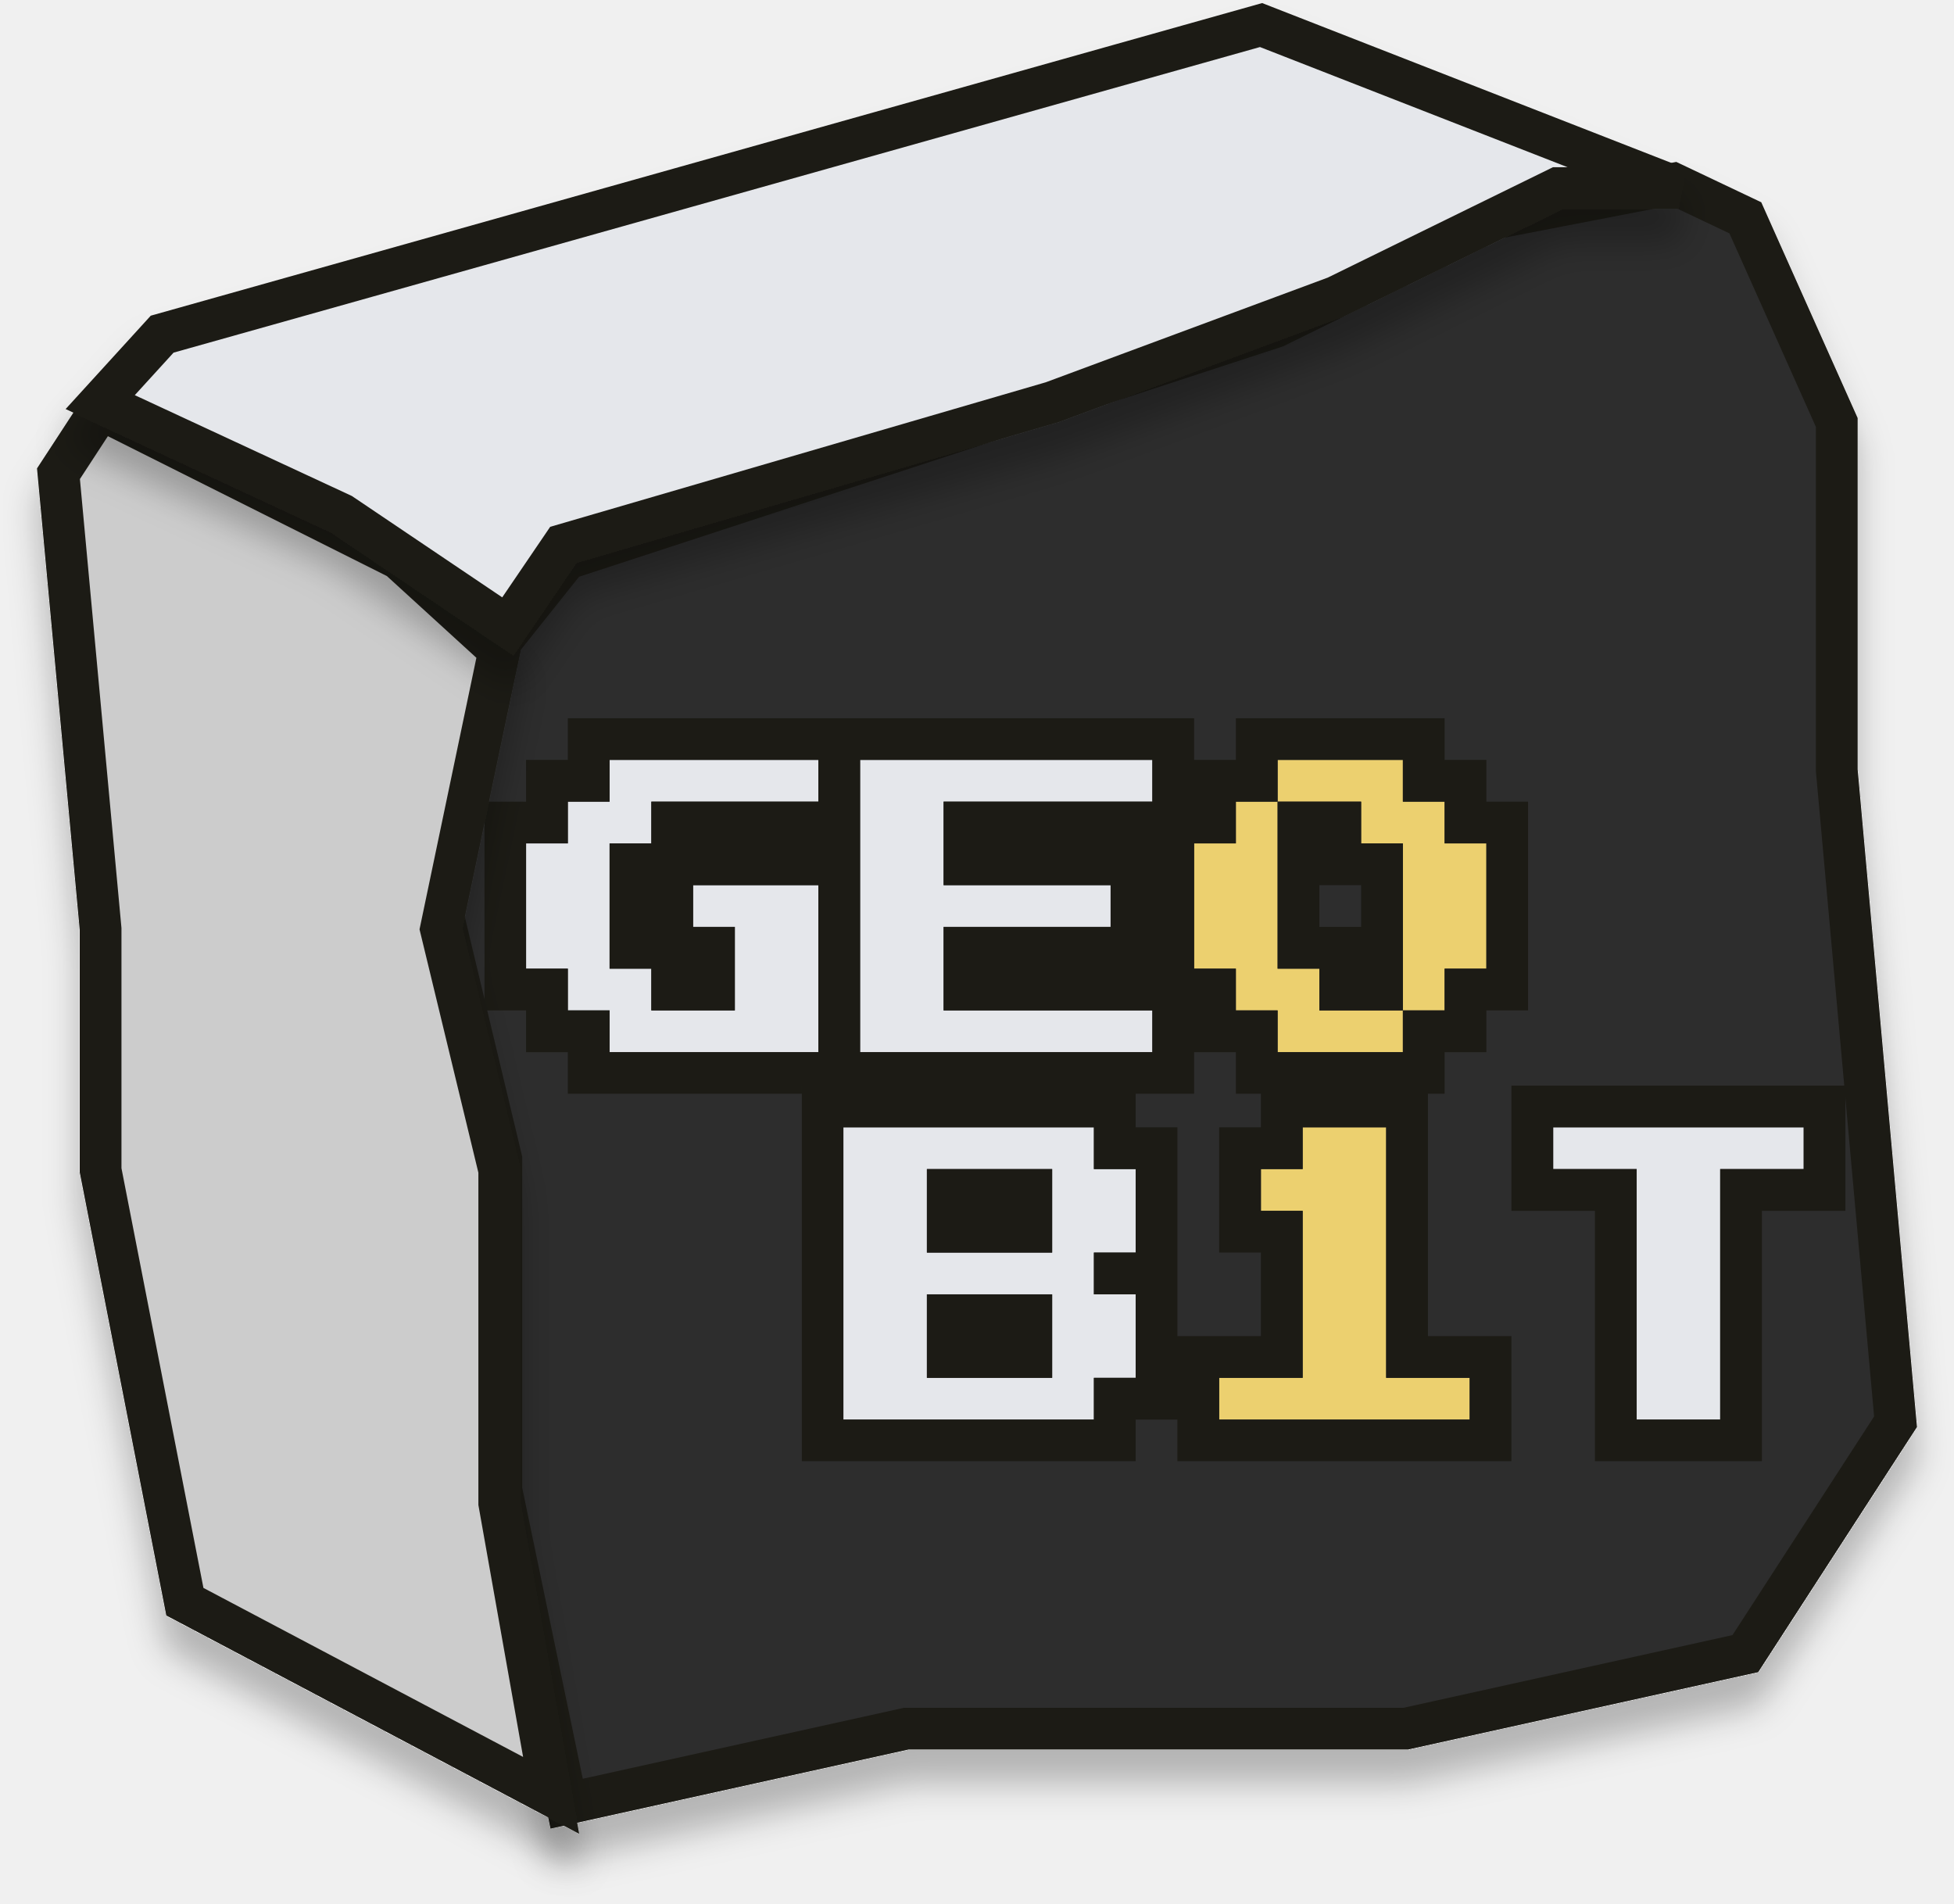
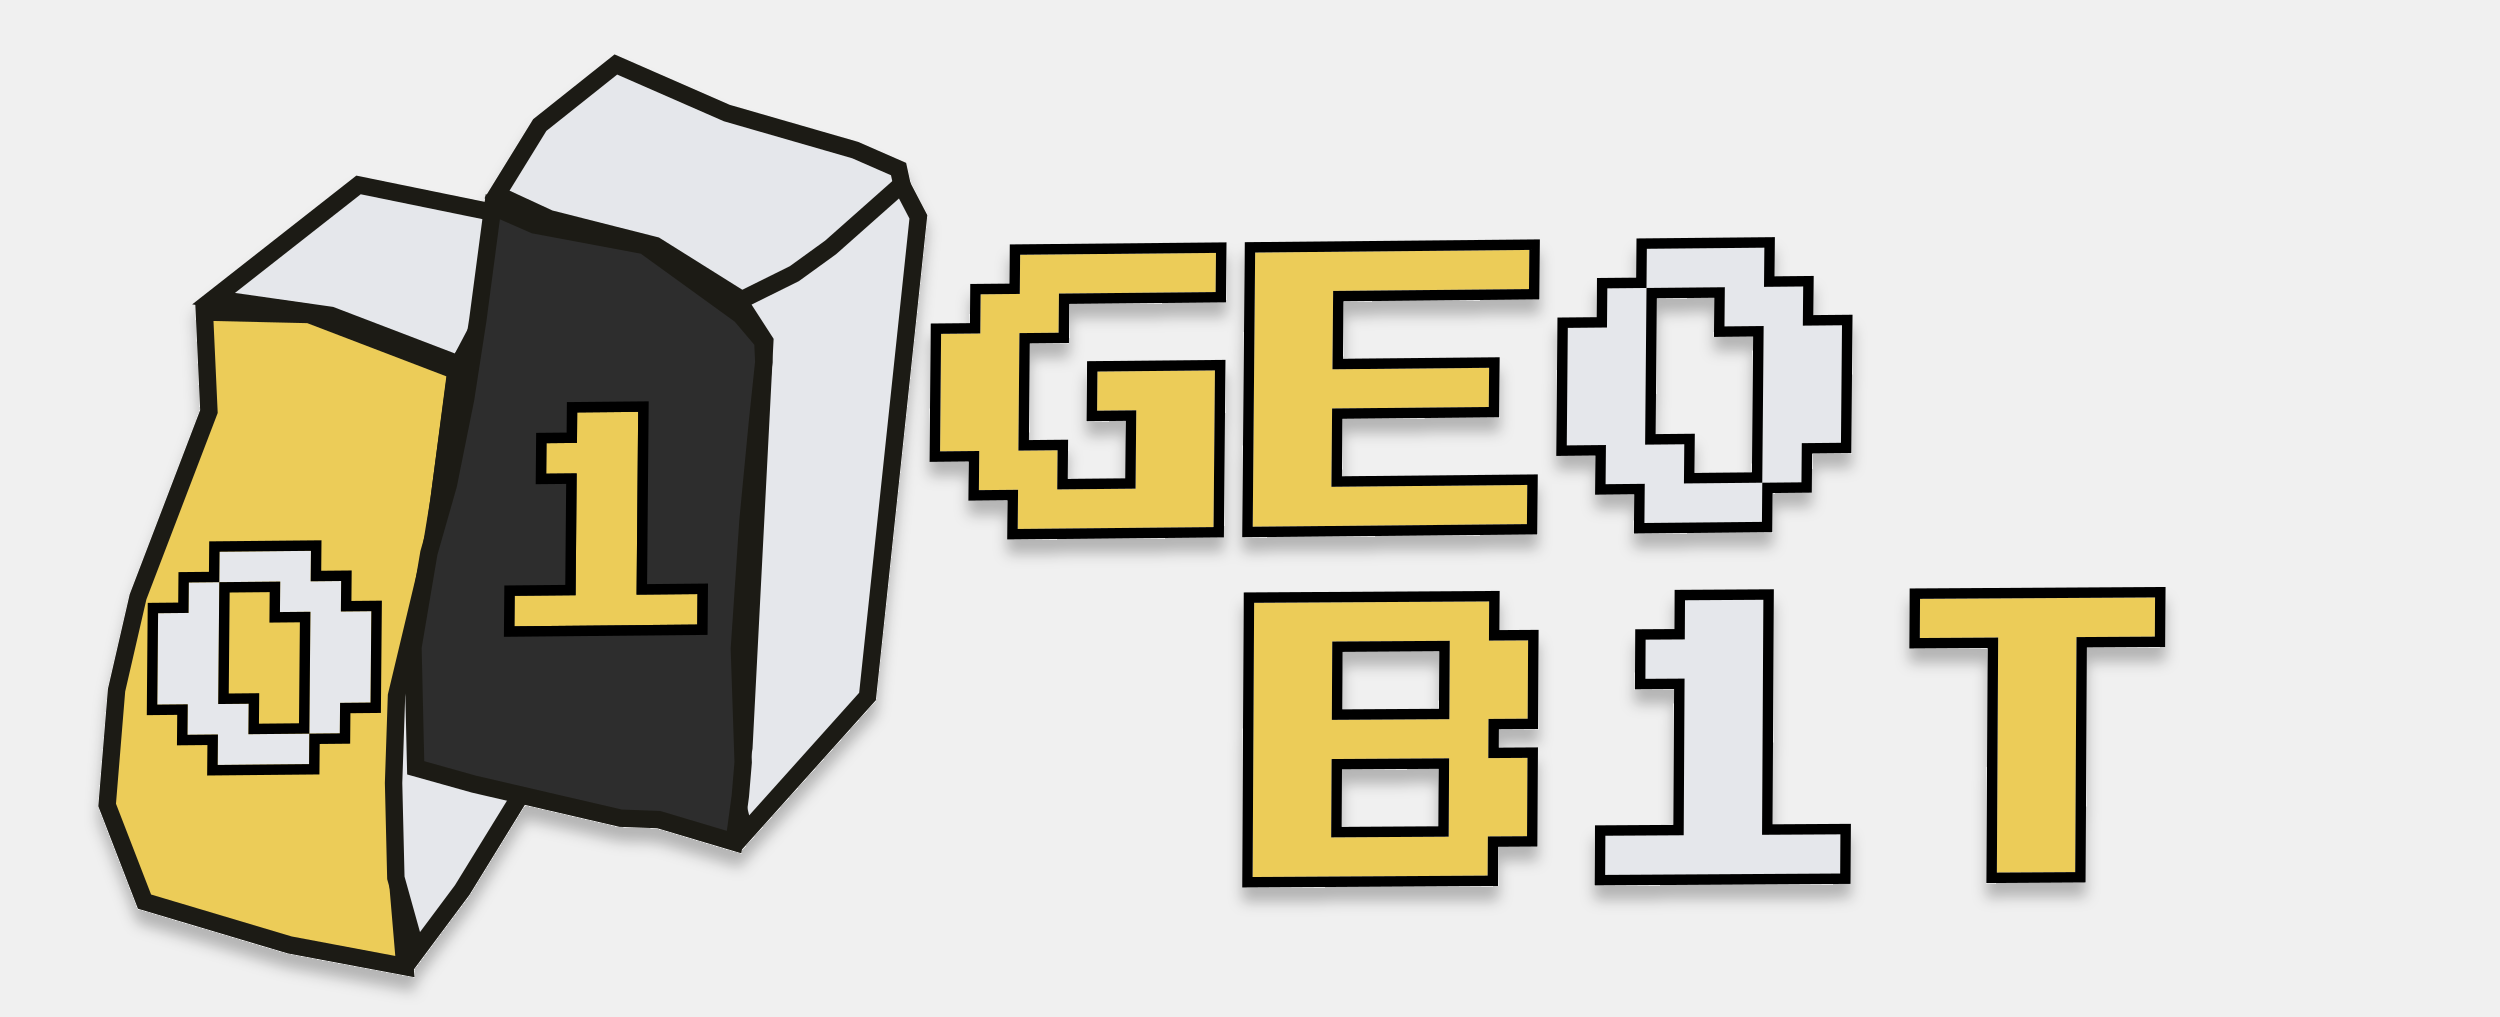
- <svg xmlns="http://www.w3.org/2000/svg" width="234" height="228" viewBox="0 0 234 228" fill="none">
-   <g filter="url(#filter0_d_2681_41)">
-     <path d="M60.038 178.425L67.858 216L108.524 207.015H135.503H168.348L209.013 198.029L227 170.257L219.962 92.248V50.59L209.013 26.084L200.411 22L179.297 26.084L152.708 39.154L67.858 66.926L60.038 76.728L53 109.402L60.038 138.808V178.425Z" fill="#2D2D2D" />
-     <path d="M60.038 178.425L67.858 216L108.524 207.015H135.503H168.348L209.013 198.029L227 170.257L219.962 92.248V50.59L209.013 26.084L200.411 22L179.297 26.084L152.708 39.154L67.858 66.926L60.038 76.728L53 109.402L60.038 138.808V178.425Z" stroke="#1C1B15" stroke-width="5" />
-   </g>
-   <mask id="path-2-outside-1_2681_41" maskUnits="userSpaceOnUse" x="58" y="86" width="125" height="45" fill="black">
-     <rect fill="white" x="58" y="86" width="125" height="45" />
-     <path d="M73 126V121H68V116H63V101H68V96H73V91H98V96H78V101H73V116H78V121H88V111H83V106H98V126H73ZM103 126V91H138V96H113V106H133V111H113V121H138V126H103Z" />
-     <path d="M153 126V121H148V116H143V101H148V96H153V91H168V96H173V101H178V116H173V121H168V126H153ZM158 121H168V101H163V96H153V116H158V121Z" />
-   </mask>
-   <path d="M73 126V121H68V116H63V101H68V96H73V91H98V96H78V101H73V116H78V121H88V111H83V106H98V126H73ZM103 126V91H138V96H113V106H133V111H113V121H138V126H103Z" fill="#E5E7EB" />
-   <path d="M153 126V121H148V116H143V101H148V96H153V91H168V96H173V101H178V116H173V121H168V126H153ZM158 121H168V101H163V96H153V116H158V121Z" fill="#ECD06F" />
-   <path d="M73 126H68V131H73V126ZM73 121H78V116H73V121ZM68 121H63V126H68V121ZM68 116H73V111H68V116ZM63 116H58V121H63V116ZM63 101V96H58V101H63ZM68 101V106H73V101H68ZM68 96V91H63V96H68ZM73 96V101H78V96H73ZM73 91V86H68V91H73ZM98 91H103V86H98V91ZM98 96V101H103V96H98ZM78 96V91H73V96H78ZM78 101V106H83V101H78ZM73 101V96H68V101H73ZM73 116H68V121H73V116ZM78 116H83V111H78V116ZM78 121H73V126H78V121ZM88 121V126H93V121H88ZM88 111H93V106H88V111ZM83 111H78V116H83V111ZM83 106V101H78V106H83ZM98 106H103V101H98V106ZM98 126V131H103V126H98ZM78 126V121H68V126H78ZM73 116H68V126H73V116ZM73 121V116H63V121H73ZM68 111H63V121H68V111ZM68 116V101H58V116H68ZM63 106H68V96H63V106ZM73 101V96H63V101H73ZM68 101H73V91H68V101ZM78 96V91H68V96H78ZM73 96H98V86H73V96ZM93 91V96H103V91H93ZM98 91H78V101H98V91ZM73 96V101H83V96H73ZM78 96H73V106H78V96ZM68 101V116H78V101H68ZM73 121H78V111H73V121ZM73 116V121H83V116H73ZM78 126H88V116H78V126ZM93 121V111H83V121H93ZM88 106H83V116H88V106ZM88 111V106H78V111H88ZM83 111H98V101H83V111ZM93 106V126H103V106H93ZM98 121H73V131H98V121ZM103 126H98V131H103V126ZM103 91V86H98V91H103ZM138 91H143V86H138V91ZM138 96V101H143V96H138ZM113 96V91H108V96H113ZM113 106H108V111H113V106ZM133 106H138V101H133V106ZM133 111V116H138V111H133ZM113 111V106H108V111H113ZM113 121H108V126H113V121ZM138 121H143V116H138V121ZM138 126V131H143V126H138ZM108 126V91H98V126H108ZM103 96H138V86H103V96ZM133 91V96H143V91H133ZM138 91H113V101H138V91ZM108 96V106H118V96H108ZM113 111H133V101H113V111ZM128 106V111H138V106H128ZM133 106H113V116H133V106ZM108 111V121H118V111H108ZM113 126H138V116H113V126ZM133 121V126H143V121H133ZM138 121H103V131H138V121ZM153 126H148V131H153V126ZM153 121H158V116H153V121ZM148 121H143V126H148V121ZM148 116H153V111H148V116ZM143 116H138V121H143V116ZM143 101V96H138V101H143ZM148 101V106H153V101H148ZM148 96V91H143V96H148ZM153 96V101H158V96H153ZM153 91V86H148V91H153ZM168 91H173V86H168V91ZM168 96H163V101H168V96ZM173 96H178V91H173V96ZM173 101H168V106H173V101ZM178 101H183V96H178V101ZM178 116V121H183V116H178ZM173 116V111H168V116H173ZM173 121V126H178V121H173ZM168 121V116H163V121H168ZM168 126V131H173V126H168ZM158 121H153V126H158V121ZM168 121V126H173V121H168ZM168 101H173V96H168V101ZM163 101H158V106H163V101ZM163 96H168V91H163V96ZM153 96V91H148V96H153ZM153 116H148V121H153V116ZM158 116H163V111H158V116ZM158 126V121H148V126H158ZM153 116H148V126H153V116ZM153 121V116H143V121H153ZM148 111H143V121H148V111ZM148 116V101H138V116H148ZM143 106H148V96H143V106ZM153 101V96H143V101H153ZM148 101H153V91H148V101ZM158 96V91H148V96H158ZM153 96H168V86H153V96ZM163 91V96H173V91H163ZM168 101H173V91H168V101ZM168 96V101H178V96H168ZM173 106H178V96H173V106ZM173 101V116H183V101H173ZM178 111H173V121H178V111ZM168 116V121H178V116H168ZM173 116H168V126H173V116ZM163 121V126H173V121H163ZM168 121H153V131H168V121ZM158 126H168V116H158V126ZM173 121V101H163V121H173ZM168 96H163V106H168V96ZM168 101V96H158V101H168ZM163 91H153V101H163V91ZM148 96V116H158V96H148ZM153 121H158V111H153V121ZM153 116V121H163V116H153Z" fill="#1C1B15" mask="url(#path-2-outside-1_2681_41)" />
-   <mask id="path-4-outside-2_2681_41" maskUnits="userSpaceOnUse" x="96" y="130" width="125" height="45" fill="black">
-     <rect fill="white" x="96" y="130" width="125" height="45" />
-     <path d="M101 170V135H131V140H136V150H131V155H136V165H131V170H101ZM111 150H126V140H111V150ZM111 165H126V155H111V165ZM196 170V140H186V135H216V140H206V170H196Z" />
-     <path d="M146 170V165H156V145H151V140H156V135H166V165H176V170H146Z" />
-   </mask>
-   <path d="M101 170V135H131V140H136V150H131V155H136V165H131V170H101ZM111 150H126V140H111V150ZM111 165H126V155H111V165ZM196 170V140H186V135H216V140H206V170H196Z" fill="#E5E7EB" />
-   <path d="M146 170V165H156V145H151V140H156V135H166V165H176V170H146Z" fill="#ECD06F" />
-   <path d="M101 170H96V175H101V170ZM101 135V130H96V135H101ZM131 135H136V130H131V135ZM131 140H126V145H131V140ZM136 140H141V135H136V140ZM136 150V155H141V150H136ZM131 150V145H126V150H131ZM131 155H126V160H131V155ZM136 155H141V150H136V155ZM136 165V170H141V165H136ZM131 165V160H126V165H131ZM131 170V175H136V170H131ZM111 150H106V155H111V150ZM126 150V155H131V150H126ZM126 140H131V135H126V140ZM111 140V135H106V140H111ZM111 165H106V170H111V165ZM126 165V170H131V165H126ZM126 155H131V150H126V155ZM111 155V150H106V155H111ZM106 170V135H96V170H106ZM101 140H131V130H101V140ZM126 135V140H136V135H126ZM131 145H136V135H131V145ZM131 140V150H141V140H131ZM136 145H131V155H136V145ZM126 150V155H136V150H126ZM131 160H136V150H131V160ZM131 155V165H141V155H131ZM136 160H131V170H136V160ZM126 165V170H136V165H126ZM131 165H101V175H131V165ZM111 155H126V145H111V155ZM131 150V140H121V150H131ZM126 135H111V145H126V135ZM106 140V150H116V140H106ZM111 170H126V160H111V170ZM131 165V155H121V165H131ZM126 150H111V160H126V150ZM106 155V165H116V155H106ZM146 170H141V175H146V170ZM146 165V160H141V165H146ZM156 165V170H161V165H156ZM156 145H161V140H156V145ZM151 145H146V150H151V145ZM151 140V135H146V140H151ZM156 140V145H161V140H156ZM156 135V130H151V135H156ZM166 135H171V130H166V135ZM166 165H161V170H166V165ZM176 165H181V160H176V165ZM176 170V175H181V170H176ZM151 170V165H141V170H151ZM146 170H156V160H146V170ZM161 165V145H151V165H161ZM156 140H151V150H156V140ZM156 145V140H146V145H156ZM151 145H156V135H151V145ZM161 140V135H151V140H161ZM156 140H166V130H156V140ZM161 135V165H171V135H161ZM166 170H176V160H166V170ZM171 165V170H181V165H171ZM176 165H146V175H176V165ZM196 170H191V175H196V170ZM196 140H201V135H196V140ZM186 140H181V145H186V140ZM186 135V130H181V135H186ZM216 135H221V130H216V135ZM216 140V145H221V140H216ZM206 140V135H201V140H206ZM206 170V175H211V170H206ZM201 170V140H191V170H201ZM196 135H186V145H196V135ZM191 140V135H181V140H191ZM186 140H216V130H186V140ZM211 135V140H221V135H211ZM216 135H206V145H216V135ZM201 140V170H211V140H201ZM206 165H196V175H206V165Z" fill="#1C1B15" mask="url(#path-4-outside-2_2681_41)" />
-   <g filter="url(#filter1_d_2681_41)">
-     <path d="M66 215L22.138 191.809L12.046 140.137V111.25L7 56.73L12.046 49L47.757 66.902L59.789 77.887L52.803 111.25L59.789 140.137V180.01L66 215Z" fill="#CCCCCC" />
-     <path d="M66 215L22.138 191.809L12.046 140.137V111.25L7 56.73L12.046 49L47.757 66.902L59.789 77.887L52.803 111.25L59.789 140.137V180.01L66 215Z" stroke="#1C1B15" stroke-width="5" />
-   </g>
-   <g filter="url(#filter2_d_2681_41)">
-     <path d="M19.419 40.017L12 48.153L40.897 61.576L60.812 75L67.45 65.237L126.025 48.153L159.998 35.542L186.552 22.525H201L151.017 3L19.419 40.017Z" fill="#E5E7EB" />
-     <path d="M19.419 40.017L12 48.153L40.897 61.576L60.812 75L67.45 65.237L126.025 48.153L159.998 35.542L186.552 22.525H201L151.017 3L19.419 40.017Z" stroke="#1C1B15" stroke-width="5" />
+ <svg xmlns="http://www.w3.org/2000/svg" width="718" height="292" viewBox="0 0 718 292" fill="none">
+   <g filter="url(#filter0_d_2702_104)">
+     <path d="M157.562 64.278L164.172 66.807L152.698 76.995L141.701 88.985L131.656 104.579L95.049 90.577L61.331 85.778L102.967 53.114L157.562 64.278Z" fill="#E5E7EB" stroke="#1C1B15" stroke-width="5" />
+     <path d="M126.1 143.485L130.936 106.462L110.598 98.683L88.736 90.321L58.693 89.627L60.003 118.202L52.437 137.984L39.646 171.423L33.477 198.218L30.771 231.196L41.505 258.949L83.19 271.387L116.291 277.612L114.05 251.173C113.875 239.948 113.64 216.895 114.098 214.479C114.556 212.062 118.791 187.48 120.852 175.49L126.1 143.485Z" fill="#ECCC58" stroke="#1C1B15" stroke-width="5" />
+     <path d="M166.155 104.278L165.451 71.075L154.041 78.049L139.633 89.814L131.113 105.991L124.496 155.29L113.875 199.817L113.035 224.871L113.687 252.115L119.585 273.267L132.744 255.625L149.686 228.092C149.433 223.676 149.869 212.073 153.641 200.991C158.357 187.138 156.367 175.579 156.792 171.422C157.216 167.265 159.454 149.225 159.01 145.816C158.654 143.088 163.625 116.988 166.155 104.278Z" fill="#E5E7EB" stroke="#1C1B15" stroke-width="5" />
+     <mask id="path-4-outside-1_2702_104" maskUnits="userSpaceOnUse" x="356.734" y="168.567" width="265.466" height="86.58" fill="black">
+       <rect fill="white" x="356.734" y="168.567" width="265.466" height="86.58" />
+       <path d="M359.752 251.88L360.188 173.131L427.686 172.728L427.624 183.978L438.874 183.911L438.749 206.41L427.5 206.477L427.437 217.727L438.687 217.66L438.563 240.16L427.313 240.227L427.251 251.477L359.752 251.88ZM382.5 206.746L416.25 206.545L416.374 184.045L382.625 184.246L382.5 206.746ZM382.314 240.496L416.063 240.294L416.187 217.794L382.438 217.996L382.314 240.496ZM573.498 250.604L573.871 183.105L551.372 183.239L551.434 171.989L618.933 171.587L618.871 182.836L596.371 182.971L595.998 250.47L573.498 250.604Z" />
+       <path d="M461 251.275L461.062 240.026L483.562 239.891L483.811 194.892L472.561 194.959L472.623 183.709L483.873 183.642L483.935 172.392L506.435 172.258L506.061 239.757L528.561 239.623L528.499 250.873L461 251.275Z" />
+     </mask>
+     <path d="M359.752 251.88L360.188 173.131L427.686 172.728L427.624 183.978L438.874 183.911L438.749 206.41L427.5 206.477L427.437 217.727L438.687 217.66L438.563 240.16L427.313 240.227L427.251 251.477L359.752 251.88ZM382.5 206.746L416.25 206.545L416.374 184.045L382.625 184.246L382.5 206.746ZM382.314 240.496L416.063 240.294L416.187 217.794L382.438 217.996L382.314 240.496ZM573.498 250.604L573.871 183.105L551.372 183.239L551.434 171.989L618.933 171.587L618.871 182.836L596.371 182.971L595.998 250.47L573.498 250.604Z" fill="#ECCC58" />
+     <path d="M461 251.275L461.062 240.026L483.562 239.891L483.811 194.892L472.561 194.959L472.623 183.709L483.873 183.642L483.935 172.392L506.435 172.258L506.061 239.757L528.561 239.623L528.499 250.873L461 251.275Z" fill="#E5E7EB" />
+     <path d="M359.752 251.88L356.752 251.898L356.735 254.898L359.735 254.88L359.752 251.88ZM360.188 173.131L360.204 170.131L357.204 170.149L357.188 173.149L360.188 173.131ZM427.686 172.728L430.686 172.71L430.703 169.71L427.703 169.728L427.686 172.728ZM427.624 183.978L424.624 183.996L424.608 186.996L427.607 186.978L427.624 183.978ZM438.874 183.911L441.874 183.893L441.89 180.893L438.89 180.911L438.874 183.911ZM438.749 206.41L438.733 209.41L441.733 209.392L441.749 206.392L438.749 206.41ZM427.5 206.477L427.516 203.478L424.516 203.495L424.5 206.495L427.5 206.477ZM427.437 217.727L424.437 217.745L424.421 220.745L427.421 220.727L427.437 217.727ZM438.687 217.66L441.687 217.642L441.704 214.642L438.704 214.66L438.687 217.66ZM438.563 240.16L438.546 243.16L441.546 243.142L441.563 240.142L438.563 240.16ZM427.313 240.227L427.329 237.227L424.329 237.245L424.313 240.245L427.313 240.227ZM427.251 251.477L427.234 254.477L430.234 254.459L430.251 251.459L427.251 251.477ZM382.5 206.746L379.5 206.764L379.484 209.764L382.484 209.746L382.5 206.746ZM416.25 206.545L416.233 209.545L419.233 209.527L419.25 206.527L416.25 206.545ZM416.374 184.045L419.374 184.027L419.391 181.027L416.391 181.045L416.374 184.045ZM382.625 184.246L382.641 181.246L379.642 181.264L379.625 184.264L382.625 184.246ZM382.314 240.496L379.314 240.513L379.297 243.513L382.297 243.495L382.314 240.496ZM416.063 240.294L416.046 243.294L419.046 243.276L419.063 240.276L416.063 240.294ZM416.187 217.794L419.187 217.777L419.204 214.777L416.204 214.795L416.187 217.794ZM382.438 217.996L382.455 214.996L379.455 215.014L379.438 218.014L382.438 217.996ZM362.752 251.862L363.187 173.113L357.188 173.149L356.752 251.898L362.752 251.862ZM360.171 176.131L427.67 175.728L427.703 169.728L360.204 170.131L360.171 176.131ZM424.686 172.746L424.624 183.996L430.624 183.96L430.686 172.71L424.686 172.746ZM427.607 186.978L438.857 186.911L438.89 180.911L427.641 180.978L427.607 186.978ZM435.874 183.929L435.749 206.428L441.749 206.392L441.874 183.893L435.874 183.929ZM438.766 203.41L427.516 203.478L427.483 209.477L438.733 209.41L438.766 203.41ZM424.5 206.495L424.437 217.745L430.437 217.709L430.499 206.46L424.5 206.495ZM427.421 220.727L438.67 220.66L438.704 214.66L427.454 214.727L427.421 220.727ZM435.687 217.678L435.563 240.178L441.563 240.142L441.687 217.642L435.687 217.678ZM438.579 237.16L427.329 237.227L427.296 243.227L438.546 243.16L438.579 237.16ZM424.313 240.245L424.251 251.495L430.251 251.459L430.313 240.209L424.313 240.245ZM427.267 248.477L359.768 248.88L359.735 254.88L427.234 254.477L427.267 248.477ZM382.484 209.746L416.233 209.545L416.266 203.545L382.517 203.746L382.484 209.746ZM419.25 206.527L419.374 184.027L413.374 184.063L413.25 206.563L419.25 206.527ZM416.391 181.045L382.641 181.246L382.608 187.246L416.358 187.045L416.391 181.045ZM379.625 184.264L379.5 206.764L385.5 206.728L385.625 184.228L379.625 184.264ZM382.297 243.495L416.046 243.294L416.08 237.294L382.33 237.496L382.297 243.495ZM419.063 240.276L419.187 217.777L413.188 217.812L413.063 240.312L419.063 240.276ZM416.204 214.795L382.455 214.996L382.422 220.996L416.171 220.794L416.204 214.795ZM379.438 218.014L379.314 240.513L385.314 240.478L385.438 217.978L379.438 218.014ZM461 251.275L458 251.293L457.983 254.293L460.983 254.275L461 251.275ZM461.062 240.026L461.079 237.026L458.079 237.044L458.062 240.043L461.062 240.026ZM483.562 239.891L483.545 242.891L486.545 242.873L486.562 239.873L483.562 239.891ZM483.811 194.892L486.811 194.874L486.827 191.874L483.827 191.892L483.811 194.892ZM472.561 194.959L469.561 194.977L469.544 197.977L472.544 197.959L472.561 194.959ZM472.623 183.709L472.64 180.709L469.64 180.727L469.623 183.727L472.623 183.709ZM483.873 183.642L483.856 186.642L486.856 186.624L486.873 183.624L483.873 183.642ZM483.935 172.392L483.952 169.392L480.952 169.41L480.935 172.41L483.935 172.392ZM506.435 172.258L509.435 172.24L509.451 169.24L506.451 169.258L506.435 172.258ZM506.061 239.757L503.061 239.775L503.045 242.775L506.045 242.757L506.061 239.757ZM528.561 239.623L531.561 239.605L531.578 236.605L528.578 236.623L528.561 239.623ZM528.499 250.873L528.482 253.872L531.482 253.855L531.499 250.855L528.499 250.873ZM464 251.257L464.062 240.008L458.062 240.043L458 251.293L464 251.257ZM461.046 243.026L483.545 242.891L483.578 236.891L461.079 237.026L461.046 243.026ZM486.562 239.873L486.811 194.874L480.811 194.91L480.562 239.909L486.562 239.873ZM483.827 191.892L472.578 191.959L472.544 197.959L483.794 197.892L483.827 191.892ZM475.561 194.941L475.623 183.691L469.623 183.727L469.561 194.977L475.561 194.941ZM472.607 186.709L483.856 186.642L483.89 180.642L472.64 180.709L472.607 186.709ZM486.873 183.624L486.935 172.374L480.935 172.41L480.873 183.66L486.873 183.624ZM483.919 175.392L506.418 175.258L506.451 169.258L483.952 169.392L483.919 175.392ZM503.435 172.276L503.061 239.775L509.061 239.739L509.435 172.24L503.435 172.276ZM506.045 242.757L528.544 242.623L528.578 236.623L506.078 236.757L506.045 242.757ZM525.561 239.641L525.499 250.89L531.499 250.855L531.561 239.605L525.561 239.641ZM528.515 247.873L461.017 248.275L460.983 254.275L528.482 253.872L528.515 247.873ZM573.498 250.604L570.498 250.622L570.481 253.622L573.481 253.604L573.498 250.604ZM573.871 183.105L576.871 183.087L576.888 180.087L573.888 180.105L573.871 183.105ZM551.372 183.239L548.372 183.257L548.355 186.257L551.355 186.239L551.372 183.239ZM551.434 171.989L551.451 168.99L548.451 169.007L548.434 172.007L551.434 171.989ZM618.933 171.587L621.933 171.569L621.949 168.569L618.949 168.587L618.933 171.587ZM618.871 182.836L618.854 185.836L621.854 185.819L621.871 182.819L618.871 182.836ZM596.371 182.971L596.388 179.971L593.388 179.989L593.371 182.989L596.371 182.971ZM595.998 250.47L595.981 253.47L598.981 253.452L598.997 250.452L595.998 250.47ZM576.498 250.586L576.871 183.087L570.871 183.123L570.498 250.622L576.498 250.586ZM573.888 180.105L551.388 180.239L551.355 186.239L573.855 186.105L573.888 180.105ZM554.372 183.221L554.434 171.972L548.434 172.007L548.372 183.257L554.372 183.221ZM551.417 174.989L618.916 174.587L618.949 168.587L551.451 168.99L551.417 174.989ZM615.933 171.605L615.871 182.854L621.871 182.819L621.933 171.569L615.933 171.605ZM618.887 179.836L596.388 179.971L596.354 185.971L618.854 185.836L618.887 179.836ZM593.371 182.989L592.998 250.488L598.997 250.452L599.371 182.953L593.371 182.989ZM596.014 247.47L573.515 247.604L573.481 253.604L595.981 253.47L596.014 247.47Z" fill="black" mask="url(#path-4-outside-1_2702_104)" />
+     <path d="M208.74 32.468L176.872 18.52L155.019 35.913L142.735 55.844L157.814 62.818L188.254 70.534L215.932 87.882L235.548 78.312L248.769 69.795L259.261 54.063L258.065 48.556L245.616 43.107L208.74 32.468Z" fill="#E5E7EB" stroke="#1C1B15" stroke-width="5" />
+     <path d="M263.758 62.281L258.916 53.01L238.557 71.056L228.136 78.599L212.223 86.488L219.648 97.99L213.639 214.745L211.17 228.519L213.882 239.349L249.152 200.03L263.758 62.281Z" fill="#E5E7EB" stroke="#1C1B15" stroke-width="5" />
+     <path d="M136.125 225.206L119.39 220.517L118.601 185.9L123.177 158.824L128.754 139.275L133.739 114.506L137.231 91.888L141.531 59.373L153.475 64.601L185.047 70.51L212.719 90.532L219.098 98.069L219.357 103.982L217.55 121.118L214.826 149.453L212.347 186.332L213.433 218.971L212.62 228.633L210.827 241.85L189.184 235.392L178.246 234.987L136.125 225.206Z" fill="#2D2D2D" stroke="#1C1B15" stroke-width="5" />
+     <mask id="path-9-outside-2_2702_104" maskUnits="userSpaceOnUse" x="266.758" y="67.89" width="265.74" height="87.518" fill="black">
+       <rect fill="white" x="266.758" y="67.89" width="265.74" height="87.518" />
+       <path d="M292.285 151.916L292.385 140.666L281.135 140.773L281.235 129.524L269.985 129.631L270.283 95.882L281.533 95.775L281.632 84.525L292.882 84.418L292.981 73.169L349.229 72.634L349.129 83.883L304.131 84.311L304.032 95.561L292.782 95.668L292.484 129.417L303.734 129.31L303.634 140.559L326.133 140.345L326.332 117.846L315.083 117.953L315.182 106.703L348.93 106.382L348.533 151.381L292.285 151.916ZM359.782 151.274L360.478 72.527L439.225 71.777L439.125 83.027L382.878 83.562L382.679 106.061L427.677 105.633L427.577 116.883L382.579 117.311L382.381 139.81L438.628 139.275L438.529 150.524L359.782 151.274Z" />
+       <path d="M472.277 150.203L472.376 138.954L461.127 139.061L461.226 127.811L449.977 127.918L450.275 94.169L461.525 94.062L461.624 82.813L472.874 82.706L472.973 71.456L506.722 71.135L506.622 82.385L517.872 82.278L517.772 93.527L529.022 93.42L528.723 127.169L517.474 127.276L517.374 138.526L506.125 138.633L506.026 149.882L472.277 150.203ZM483.626 138.847L506.125 138.633L506.523 93.634L495.273 93.741L495.373 82.492L472.874 82.706L472.476 127.704L483.725 127.597L483.626 138.847Z" />
+     </mask>
+     <path d="M292.285 151.916L292.385 140.666L281.135 140.773L281.235 129.524L269.985 129.631L270.283 95.882L281.533 95.775L281.632 84.525L292.882 84.418L292.981 73.169L349.229 72.634L349.129 83.883L304.131 84.311L304.032 95.561L292.782 95.668L292.484 129.417L303.734 129.31L303.634 140.559L326.133 140.345L326.332 117.846L315.083 117.953L315.182 106.703L348.93 106.382L348.533 151.381L292.285 151.916ZM359.782 151.274L360.478 72.527L439.225 71.777L439.125 83.027L382.878 83.562L382.679 106.061L427.677 105.633L427.577 116.883L382.579 117.311L382.381 139.81L438.628 139.275L438.529 150.524L359.782 151.274Z" fill="#ECCC58" />
+     <path d="M472.277 150.203L472.376 138.954L461.127 139.061L461.226 127.811L449.977 127.918L450.275 94.169L461.525 94.062L461.624 82.813L472.874 82.706L472.973 71.456L506.722 71.135L506.622 82.385L517.872 82.278L517.772 93.527L529.022 93.42L528.723 127.169L517.474 127.276L517.374 138.526L506.125 138.633L506.026 149.882L472.277 150.203ZM483.626 138.847L506.125 138.633L506.523 93.634L495.273 93.741L495.373 82.492L472.874 82.706L472.476 127.704L483.725 127.597L483.626 138.847Z" fill="#E5E7EB" />
+     <path d="M292.285 151.916L289.285 151.944L289.259 154.944L292.259 154.916L292.285 151.916ZM292.385 140.666L295.384 140.638L295.411 137.638L292.411 137.666L292.385 140.666ZM281.135 140.773L278.135 140.802L278.109 143.802L281.109 143.773L281.135 140.773ZM281.235 129.524L284.234 129.495L284.261 126.495L281.261 126.524L281.235 129.524ZM269.985 129.631L266.985 129.659L266.959 132.659L269.959 132.631L269.985 129.631ZM270.283 95.882L270.31 92.882L267.31 92.911L267.284 95.91L270.283 95.882ZM281.533 95.775L281.506 98.775L284.506 98.746L284.533 95.746L281.533 95.775ZM281.632 84.525L281.659 81.525L278.659 81.554L278.633 84.554L281.632 84.525ZM292.882 84.418L292.855 87.418L295.855 87.39L295.882 84.39L292.882 84.418ZM292.981 73.169L293.008 70.169L290.008 70.197L289.982 73.197L292.981 73.169ZM349.229 72.634L352.229 72.605L352.255 69.605L349.255 69.634L349.229 72.634ZM349.129 83.883L349.103 86.883L352.103 86.855L352.129 83.855L349.129 83.883ZM304.131 84.311L304.158 81.311L301.158 81.34L301.132 84.34L304.131 84.311ZM304.032 95.561L304.005 98.561L307.005 98.532L307.032 95.532L304.032 95.561ZM292.782 95.668L292.809 92.668L289.809 92.697L289.783 95.696L292.782 95.668ZM292.484 129.417L289.484 129.445L289.458 132.445L292.458 132.416L292.484 129.417ZM303.734 129.31L306.733 129.281L306.76 126.281L303.76 126.31L303.734 129.31ZM303.634 140.559L300.634 140.588L300.608 143.588L303.608 143.559L303.634 140.559ZM326.133 140.345L326.107 143.345L329.106 143.316L329.133 140.317L326.133 140.345ZM326.332 117.846L329.332 117.817L329.358 114.818L326.359 114.846L326.332 117.846ZM315.083 117.953L312.083 117.981L312.056 120.981L315.056 120.953L315.083 117.953ZM315.182 106.703L315.209 103.704L312.209 103.732L312.182 106.732L315.182 106.703ZM348.93 106.382L351.93 106.354L351.957 103.354L348.957 103.382L348.93 106.382ZM348.533 151.381L348.506 154.38L351.506 154.352L351.532 151.352L348.533 151.381ZM295.285 151.887L295.384 140.638L289.385 140.695L289.285 151.944L295.285 151.887ZM292.411 137.666L281.162 137.773L281.109 143.773L292.358 143.666L292.411 137.666ZM284.135 140.745L284.234 129.495L278.235 129.552L278.135 140.802L284.135 140.745ZM281.261 126.524L270.012 126.631L269.959 132.631L281.208 132.523L281.261 126.524ZM272.985 129.602L273.283 95.853L267.284 95.91L266.985 129.659L272.985 129.602ZM270.257 98.882L281.506 98.775L281.56 92.775L270.31 92.882L270.257 98.882ZM284.533 95.746L284.632 84.497L278.633 84.554L278.533 95.803L284.533 95.746ZM281.606 87.525L292.855 87.418L292.908 81.418L281.659 81.525L281.606 87.525ZM295.882 84.39L295.981 73.14L289.982 73.197L289.882 84.447L295.882 84.39ZM292.955 76.169L349.202 75.633L349.255 69.634L293.008 70.169L292.955 76.169ZM346.229 72.662L346.13 83.912L352.129 83.855L352.229 72.605L346.229 72.662ZM349.156 80.883L304.158 81.311L304.105 87.311L349.103 86.883L349.156 80.883ZM301.132 84.34L301.032 95.589L307.032 95.532L307.131 84.283L301.132 84.34ZM304.058 92.561L292.809 92.668L292.756 98.668L304.005 98.561L304.058 92.561ZM289.783 95.696L289.484 129.445L295.484 129.388L295.782 95.639L289.783 95.696ZM292.458 132.416L303.707 132.309L303.76 126.31L292.511 126.417L292.458 132.416ZM300.734 129.338L300.634 140.588L306.634 140.531L306.733 129.281L300.734 129.338ZM303.608 143.559L326.107 143.345L326.16 137.345L303.661 137.559L303.608 143.559ZM329.133 140.317L329.332 117.817L323.332 117.874L323.133 140.374L329.133 140.317ZM326.359 114.846L315.109 114.953L315.056 120.953L326.305 120.846L326.359 114.846ZM318.082 117.924L318.182 106.675L312.182 106.732L312.083 117.981L318.082 117.924ZM315.155 109.703L348.904 109.382L348.957 103.382L315.209 103.704L315.155 109.703ZM345.931 106.411L345.533 151.409L351.532 151.352L351.93 106.354L345.931 106.411ZM348.559 148.381L292.312 148.916L292.259 154.916L348.506 154.38L348.559 148.381ZM359.782 151.274L356.782 151.302L356.756 154.302L359.756 154.273L359.782 151.274ZM360.478 72.527L360.505 69.527L357.505 69.555L357.478 72.555L360.478 72.527ZM439.225 71.777L442.225 71.749L442.251 68.749L439.251 68.778L439.225 71.777ZM439.125 83.027L439.099 86.027L442.099 85.998L442.125 82.998L439.125 83.027ZM382.878 83.562L382.904 80.562L379.905 80.591L379.878 83.591L382.878 83.562ZM382.679 106.061L379.679 106.09L379.653 109.09L382.652 109.061L382.679 106.061ZM427.677 105.633L430.677 105.605L430.703 102.605L427.703 102.633L427.677 105.633ZM427.577 116.883L427.551 119.883L430.551 119.854L430.577 116.854L427.577 116.883ZM382.579 117.311L382.606 114.311L379.606 114.339L379.58 117.339L382.579 117.311ZM382.381 139.81L379.381 139.838L379.354 142.838L382.354 142.81L382.381 139.81ZM438.628 139.275L441.628 139.246L441.654 136.246L438.655 136.275L438.628 139.275ZM438.529 150.524L438.502 153.524L441.502 153.496L441.528 150.496L438.529 150.524ZM362.782 151.245L363.478 72.498L357.478 72.555L356.782 151.302L362.782 151.245ZM360.452 75.526L439.198 74.777L439.251 68.778L360.505 69.527L360.452 75.526ZM436.225 71.806L436.125 83.055L442.125 82.998L442.225 71.749L436.225 71.806ZM439.152 80.027L382.904 80.562L382.851 86.562L439.099 86.027L439.152 80.027ZM379.878 83.591L379.679 106.09L385.679 106.033L385.878 83.534L379.878 83.591ZM382.652 109.061L427.65 108.633L427.703 102.633L382.705 103.061L382.652 109.061ZM424.677 105.662L424.578 116.911L430.577 116.854L430.677 105.605L424.677 105.662ZM427.604 113.883L382.606 114.311L382.553 120.311L427.551 119.883L427.604 113.883ZM379.58 117.339L379.381 139.838L385.38 139.781L385.579 117.282L379.58 117.339ZM382.354 142.81L438.601 142.275L438.655 136.275L382.407 136.81L382.354 142.81ZM435.628 139.303L435.529 150.553L441.528 150.496L441.628 139.246L435.628 139.303ZM438.555 147.524L359.809 148.274L359.756 154.273L438.502 153.524L438.555 147.524ZM472.277 150.203L469.277 150.232L469.251 153.232L472.251 153.203L472.277 150.203ZM472.376 138.954L475.376 138.925L475.403 135.925L472.403 135.954L472.376 138.954ZM461.127 139.061L458.127 139.089L458.101 142.089L461.1 142.061L461.127 139.061ZM461.226 127.811L464.226 127.783L464.253 124.783L461.253 124.811L461.226 127.811ZM449.977 127.918L446.977 127.947L446.951 130.947L449.95 130.918L449.977 127.918ZM450.275 94.169L450.302 91.17L447.302 91.198L447.276 94.198L450.275 94.169ZM461.525 94.062L461.498 97.062L464.498 97.034L464.525 94.034L461.525 94.062ZM461.624 82.813L461.651 79.813L458.651 79.842L458.624 82.841L461.624 82.813ZM472.874 82.706L472.847 85.706L475.847 85.677L475.874 82.677L472.874 82.706ZM472.973 71.456L473 68.456L470 68.485L469.973 71.485L472.973 71.456ZM506.722 71.135L509.722 71.107L509.748 68.107L506.748 68.135L506.722 71.135ZM506.622 82.385L503.622 82.413L503.596 85.413L506.596 85.385L506.622 82.385ZM517.872 82.278L520.872 82.249L520.898 79.249L517.898 79.278L517.872 82.278ZM517.772 93.527L514.772 93.556L514.746 96.556L517.746 96.527L517.772 93.527ZM529.022 93.42L532.022 93.392L532.048 90.392L529.048 90.42L529.022 93.42ZM528.723 127.169L528.697 130.169L531.697 130.14L531.723 127.14L528.723 127.169ZM517.474 127.276L517.5 124.276L514.501 124.305L514.474 127.305L517.474 127.276ZM517.374 138.526L517.348 141.525L520.348 141.497L520.374 138.497L517.374 138.526ZM506.125 138.633L506.151 135.633L503.152 135.661L503.125 138.661L506.125 138.633ZM506.026 149.882L505.999 152.882L508.999 152.854L509.025 149.854L506.026 149.882ZM483.626 138.847L480.626 138.875L480.6 141.875L483.599 141.847L483.626 138.847ZM506.125 138.633L506.098 141.632L509.098 141.604L509.125 138.604L506.125 138.633ZM506.523 93.634L509.523 93.606L509.549 90.606L506.549 90.635L506.523 93.634ZM495.273 93.741L492.273 93.77L492.247 96.77L495.247 96.741L495.273 93.741ZM495.373 82.492L498.373 82.463L498.399 79.463L495.399 79.492L495.373 82.492ZM472.874 82.706L472.9 79.706L469.9 79.734L469.874 82.734L472.874 82.706ZM472.476 127.704L469.476 127.733L469.45 130.733L472.449 130.704L472.476 127.704ZM483.725 127.597L486.725 127.569L486.752 124.569L483.752 124.597L483.725 127.597ZM475.277 150.175L475.376 138.925L469.377 138.982L469.277 150.232L475.277 150.175ZM472.403 135.954L461.154 136.061L461.1 142.061L472.35 141.954L472.403 135.954ZM464.127 139.032L464.226 127.783L458.227 127.84L458.127 139.089L464.127 139.032ZM461.253 124.811L450.003 124.918L449.95 130.918L461.2 130.811L461.253 124.811ZM452.977 127.89L453.275 94.141L447.276 94.198L446.977 127.947L452.977 127.89ZM450.249 97.169L461.498 97.062L461.551 91.063L450.302 91.17L450.249 97.169ZM464.525 94.034L464.624 82.784L458.624 82.841L458.525 94.091L464.525 94.034ZM461.598 85.813L472.847 85.706L472.9 79.706L461.651 79.813L461.598 85.813ZM475.874 82.677L475.973 71.428L469.973 71.485L469.874 82.734L475.874 82.677ZM472.947 74.456L506.695 74.135L506.748 68.135L473 68.456L472.947 74.456ZM503.722 71.164L503.622 82.413L509.622 82.356L509.722 71.107L503.722 71.164ZM506.596 85.385L517.845 85.278L517.898 79.278L506.649 79.385L506.596 85.385ZM514.872 82.306L514.772 93.556L520.772 93.499L520.872 82.249L514.872 82.306ZM517.746 96.527L528.995 96.42L529.048 90.42L517.799 90.527L517.746 96.527ZM526.022 93.449L525.724 127.198L531.723 127.14L532.022 93.392L526.022 93.449ZM528.75 124.169L517.5 124.276L517.447 130.276L528.697 130.169L528.75 124.169ZM514.474 127.305L514.375 138.554L520.374 138.497L520.474 127.247L514.474 127.305ZM517.401 135.526L506.151 135.633L506.098 141.632L517.348 141.525L517.401 135.526ZM503.125 138.661L503.026 149.911L509.025 149.854L509.125 138.604L503.125 138.661ZM506.052 146.882L472.304 147.203L472.251 153.203L505.999 152.882L506.052 146.882ZM483.599 141.847L506.098 141.632L506.151 135.633L483.653 135.847L483.599 141.847ZM509.125 138.604L509.523 93.606L503.523 93.663L503.125 138.661L509.125 138.604ZM506.549 90.635L495.3 90.742L495.247 96.741L506.496 96.634L506.549 90.635ZM498.273 93.713L498.373 82.463L492.373 82.52L492.273 93.77L498.273 93.713ZM495.399 79.492L472.9 79.706L472.847 85.706L495.346 85.492L495.399 79.492ZM469.874 82.734L469.476 127.733L475.476 127.676L475.874 82.677L469.874 82.734ZM472.449 130.704L483.699 130.597L483.752 124.597L472.502 124.704L472.449 130.704ZM480.726 127.626L480.626 138.875L486.626 138.818L486.725 127.569L480.726 127.626Z" fill="black" mask="url(#path-9-outside-2_2702_104)" />
+     <mask id="path-11-outside-3_2702_104" maskUnits="userSpaceOnUse" x="143.958" y="115.087" width="60.599" height="68.568" fill="black">
+       <rect fill="white" x="143.958" y="115.087" width="60.599" height="68.568" />
+       <path d="M147.741 179.869L147.819 171.12L165.318 170.953L165.627 135.955L156.878 136.038L156.955 127.288L165.705 127.205L165.782 118.455L183.281 118.289L182.817 170.787L200.316 170.62L200.239 179.37L147.741 179.869Z" />
+     </mask>
+     <path d="M147.741 179.869L147.819 171.12L165.318 170.953L165.627 135.955L156.878 136.038L156.955 127.288L165.705 127.205L165.782 118.455L183.281 118.289L182.817 170.787L200.316 170.62L200.239 179.37L147.741 179.869Z" fill="#ECCC58" />
+     <path d="M147.741 179.869L144.741 179.898L144.715 182.898L147.715 182.869L147.741 179.869ZM147.819 171.12L147.845 168.12L144.845 168.148L144.819 171.148L147.819 171.12ZM165.318 170.953L165.291 173.953L168.291 173.925L168.318 170.925L165.318 170.953ZM165.627 135.955L168.627 135.926L168.654 132.926L165.654 132.955L165.627 135.955ZM156.878 136.038L153.878 136.066L153.851 139.066L156.851 139.038L156.878 136.038ZM156.955 127.288L156.982 124.288L153.982 124.317L153.955 127.317L156.955 127.288ZM165.705 127.205L165.678 130.205L168.678 130.176L168.705 127.176L165.705 127.205ZM165.782 118.455L165.809 115.455L162.809 115.484L162.782 118.484L165.782 118.455ZM183.281 118.289L186.281 118.26L186.308 115.26L183.308 115.289L183.281 118.289ZM182.817 170.787L179.817 170.815L179.791 173.815L182.791 173.787L182.817 170.787ZM200.316 170.62L203.316 170.592L203.343 167.592L200.343 167.62L200.316 170.62ZM200.239 179.37L200.212 182.37L203.212 182.341L203.239 179.341L200.239 179.37ZM150.741 179.841L150.819 171.091L144.819 171.148L144.741 179.898L150.741 179.841ZM147.792 174.12L165.291 173.953L165.344 167.953L147.845 168.12L147.792 174.12ZM168.318 170.925L168.627 135.926L162.627 135.983L162.318 170.982L168.318 170.925ZM165.654 132.955L156.904 133.038L156.851 139.038L165.601 138.955L165.654 132.955ZM159.878 136.009L159.955 127.26L153.955 127.317L153.878 136.066L159.878 136.009ZM156.929 130.288L165.678 130.205L165.731 124.205L156.982 124.288L156.929 130.288ZM168.705 127.176L168.782 118.427L162.782 118.484L162.705 127.234L168.705 127.176ZM165.755 121.455L183.255 121.289L183.308 115.289L165.809 115.455L165.755 121.455ZM180.281 118.317L179.817 170.815L185.817 170.758L186.281 118.26L180.281 118.317ZM182.791 173.787L200.29 173.62L200.343 167.62L182.844 167.787L182.791 173.787ZM197.316 170.649L197.239 179.399L203.239 179.341L203.316 170.592L197.316 170.649ZM200.265 176.37L147.768 176.87L147.715 182.869L200.212 182.37L200.265 176.37Z" fill="black" mask="url(#path-11-outside-3_2702_104)" />
+     <mask id="path-13-outside-4_2702_104" maskUnits="userSpaceOnUse" x="41.984" y="154.999" width="68.598" height="68.644" fill="black">
+       <rect fill="white" x="41.984" y="154.999" width="68.598" height="68.644" />
+       <path d="M62.516 219.698L62.594 210.949L53.844 211.032L53.921 202.282L45.172 202.365L45.404 176.117L54.154 176.033L54.231 167.284L62.98 167.2L63.058 158.451L89.307 158.201L89.229 166.951L97.979 166.867L97.901 175.617L106.651 175.534L106.419 201.783L97.669 201.866L97.592 210.616L88.842 210.699L88.765 219.449L62.516 219.698ZM71.343 210.865L88.842 210.699L89.152 175.7L80.402 175.784L80.48 167.034L62.98 167.2L62.671 202.199L71.421 202.116L71.343 210.865Z" />
+     </mask>
+     <path d="M62.516 219.698L62.594 210.949L53.844 211.032L53.921 202.282L45.172 202.365L45.404 176.117L54.154 176.033L54.231 167.284L62.98 167.2L63.058 158.451L89.307 158.201L89.229 166.951L97.979 166.867L97.901 175.617L106.651 175.534L106.419 201.783L97.669 201.866L97.592 210.616L88.842 210.699L88.765 219.449L62.516 219.698ZM71.343 210.865L88.842 210.699L89.152 175.7L80.402 175.784L80.48 167.034L62.98 167.2L62.671 202.199L71.421 202.116L71.343 210.865Z" fill="#E5E7EB" />
+     <path d="M62.516 219.698L59.516 219.727L59.49 222.727L62.49 222.698L62.516 219.698ZM62.594 210.949L65.594 210.92L65.62 207.92L62.62 207.949L62.594 210.949ZM53.844 211.032L50.844 211.06L50.818 214.06L53.818 214.032L53.844 211.032ZM53.921 202.282L56.921 202.254L56.948 199.254L53.948 199.282L53.921 202.282ZM45.172 202.365L42.172 202.394L42.145 205.394L45.145 205.365L45.172 202.365ZM45.404 176.117L45.43 173.117L42.431 173.145L42.404 176.145L45.404 176.117ZM54.154 176.033L54.127 179.033L57.127 179.005L57.153 176.005L54.154 176.033ZM54.231 167.284L54.257 164.284L51.258 164.312L51.231 167.312L54.231 167.284ZM62.98 167.2L62.954 170.2L65.954 170.172L65.98 167.172L62.98 167.2ZM63.058 158.451L63.084 155.451L60.084 155.479L60.058 158.479L63.058 158.451ZM89.307 158.201L92.306 158.172L92.333 155.173L89.333 155.201L89.307 158.201ZM89.229 166.951L86.229 166.979L86.203 169.979L89.203 169.951L89.229 166.951ZM97.979 166.867L100.979 166.839L101.005 163.839L98.005 163.867L97.979 166.867ZM97.901 175.617L94.902 175.646L94.875 178.645L97.875 178.617L97.901 175.617ZM106.651 175.534L109.651 175.505L109.677 172.505L106.678 172.534L106.651 175.534ZM106.419 201.783L106.393 204.783L109.392 204.754L109.419 201.754L106.419 201.783ZM97.669 201.866L97.696 198.866L94.696 198.895L94.67 201.895L97.669 201.866ZM97.592 210.616L97.566 213.616L100.565 213.587L100.592 210.587L97.592 210.616ZM88.842 210.699L88.869 207.699L85.869 207.728L85.843 210.727L88.842 210.699ZM88.765 219.449L88.739 222.448L91.738 222.42L91.765 219.42L88.765 219.449ZM71.343 210.865L68.343 210.894L68.317 213.894L71.317 213.865L71.343 210.865ZM88.842 210.699L88.816 213.699L91.816 213.67L91.842 210.67L88.842 210.699ZM89.152 175.7L92.152 175.672L92.178 172.672L89.178 172.7L89.152 175.7ZM80.402 175.784L77.402 175.812L77.376 178.812L80.376 178.783L80.402 175.784ZM80.48 167.034L83.48 167.005L83.506 164.005L80.506 164.034L80.48 167.034ZM62.98 167.2L63.007 164.2L60.007 164.229L59.981 167.229L62.98 167.2ZM62.671 202.199L59.671 202.228L59.645 205.227L62.645 205.199L62.671 202.199ZM71.421 202.116L74.421 202.087L74.447 199.087L71.447 199.116L71.421 202.116ZM65.516 219.67L65.594 210.92L59.594 210.977L59.516 219.727L65.516 219.67ZM62.62 207.949L53.871 208.032L53.818 214.032L62.567 213.949L62.62 207.949ZM56.844 211.003L56.921 202.254L50.922 202.311L50.844 211.06L56.844 211.003ZM53.948 199.282L45.198 199.366L45.145 205.365L53.895 205.282L53.948 199.282ZM48.172 202.337L48.404 176.088L42.404 176.145L42.172 202.394L48.172 202.337ZM45.377 179.116L54.127 179.033L54.18 173.033L45.43 173.117L45.377 179.116ZM57.153 176.005L57.231 167.255L51.231 167.312L51.154 176.062L57.153 176.005ZM54.204 170.283L62.954 170.2L63.007 164.2L54.257 164.284L54.204 170.283ZM65.98 167.172L66.058 158.422L60.058 158.479L59.981 167.229L65.98 167.172ZM63.031 161.451L89.28 161.201L89.333 155.201L63.084 155.451L63.031 161.451ZM86.307 158.23L86.229 166.979L92.229 166.922L92.306 158.172L86.307 158.23ZM89.203 169.951L97.952 169.867L98.005 163.867L89.256 163.951L89.203 169.951ZM94.979 166.896L94.902 175.646L100.901 175.589L100.979 166.839L94.979 166.896ZM97.875 178.617L106.625 178.534L106.678 172.534L97.928 172.617L97.875 178.617ZM103.651 175.562L103.419 201.811L109.419 201.754L109.651 175.505L103.651 175.562ZM106.446 198.783L97.696 198.866L97.643 204.866L106.393 204.783L106.446 198.783ZM94.67 201.895L94.592 210.644L100.592 210.587L100.669 201.837L94.67 201.895ZM97.619 207.616L88.869 207.699L88.816 213.699L97.566 213.616L97.619 207.616ZM85.843 210.727L85.765 219.477L91.765 219.42L91.842 210.67L85.843 210.727ZM88.792 216.449L62.543 216.698L62.49 222.698L88.739 222.448L88.792 216.449ZM71.317 213.865L88.816 213.699L88.869 207.699L71.37 207.866L71.317 213.865ZM91.842 210.67L92.152 175.672L86.152 175.729L85.843 210.727L91.842 210.67ZM89.178 172.7L80.429 172.784L80.376 178.783L89.125 178.7L89.178 172.7ZM83.402 175.755L83.48 167.005L77.48 167.062L77.402 175.812L83.402 175.755ZM80.506 164.034L63.007 164.2L62.954 170.2L80.453 170.034L80.506 164.034ZM59.981 167.229L59.671 202.228L65.671 202.17L65.98 167.172L59.981 167.229ZM62.645 205.199L71.394 205.116L71.447 199.116L62.697 199.199L62.645 205.199ZM68.421 202.144L68.343 210.894L74.343 210.837L74.421 202.087L68.421 202.144Z" fill="black" mask="url(#path-13-outside-4_2702_104)" />
  </g>
  <defs>
-     <filter id="filter0_d_2681_41" x="46.435" y="19.391" width="187.133" height="207.596" filterUnits="userSpaceOnUse" color-interpolation-filters="sRGB">
+     <filter id="filter0_d_2702_104" x="24.232" y="15.625" width="601.717" height="273.051" filterUnits="userSpaceOnUse" color-interpolation-filters="sRGB">
      <feFlood flood-opacity="0" result="BackgroundImageFix" />
      <feColorMatrix in="SourceAlpha" type="matrix" values="0 0 0 0 0 0 0 0 0 0 0 0 0 0 0 0 0 0 127 0" result="hardAlpha" />
      <feOffset dy="4" />
      <feGaussianBlur stdDeviation="2" />
      <feComposite in2="hardAlpha" operator="out" />
      <feColorMatrix type="matrix" values="0 0 0 0 0 0 0 0 0 0 0 0 0 0 0 0 0 0 0.25 0" />
-       <feBlend mode="normal" in2="BackgroundImageFix" result="effect1_dropShadow_2681_41" />
-       <feBlend mode="normal" in="SourceGraphic" in2="effect1_dropShadow_2681_41" result="shape" />
-     </filter>
-     <filter id="filter1_d_2681_41" x="0.43" y="45.766" width="72.926" height="181.836" filterUnits="userSpaceOnUse" color-interpolation-filters="sRGB">
-       <feFlood flood-opacity="0" result="BackgroundImageFix" />
-       <feColorMatrix in="SourceAlpha" type="matrix" values="0 0 0 0 0 0 0 0 0 0 0 0 0 0 0 0 0 0 127 0" result="hardAlpha" />
-       <feOffset dy="4" />
-       <feGaussianBlur stdDeviation="2" />
-       <feComposite in2="hardAlpha" operator="out" />
-       <feColorMatrix type="matrix" values="0 0 0 0 0 0 0 0 0 0 0 0 0 0 0 0 0 0 0.25 0" />
-       <feBlend mode="normal" in2="BackgroundImageFix" result="effect1_dropShadow_2681_41" />
-       <feBlend mode="normal" in="SourceGraphic" in2="effect1_dropShadow_2681_41" result="shape" />
-     </filter>
-     <filter id="filter2_d_2681_41" x="3.857" y="0.367" width="202.053" height="86.098" filterUnits="userSpaceOnUse" color-interpolation-filters="sRGB">
-       <feFlood flood-opacity="0" result="BackgroundImageFix" />
-       <feColorMatrix in="SourceAlpha" type="matrix" values="0 0 0 0 0 0 0 0 0 0 0 0 0 0 0 0 0 0 127 0" result="hardAlpha" />
-       <feOffset dy="4" />
-       <feGaussianBlur stdDeviation="2" />
-       <feComposite in2="hardAlpha" operator="out" />
-       <feColorMatrix type="matrix" values="0 0 0 0 0 0 0 0 0 0 0 0 0 0 0 0 0 0 0.25 0" />
-       <feBlend mode="normal" in2="BackgroundImageFix" result="effect1_dropShadow_2681_41" />
-       <feBlend mode="normal" in="SourceGraphic" in2="effect1_dropShadow_2681_41" result="shape" />
+       <feBlend mode="normal" in2="BackgroundImageFix" result="effect1_dropShadow_2702_104" />
+       <feBlend mode="normal" in="SourceGraphic" in2="effect1_dropShadow_2702_104" result="shape" />
    </filter>
  </defs>
</svg>
